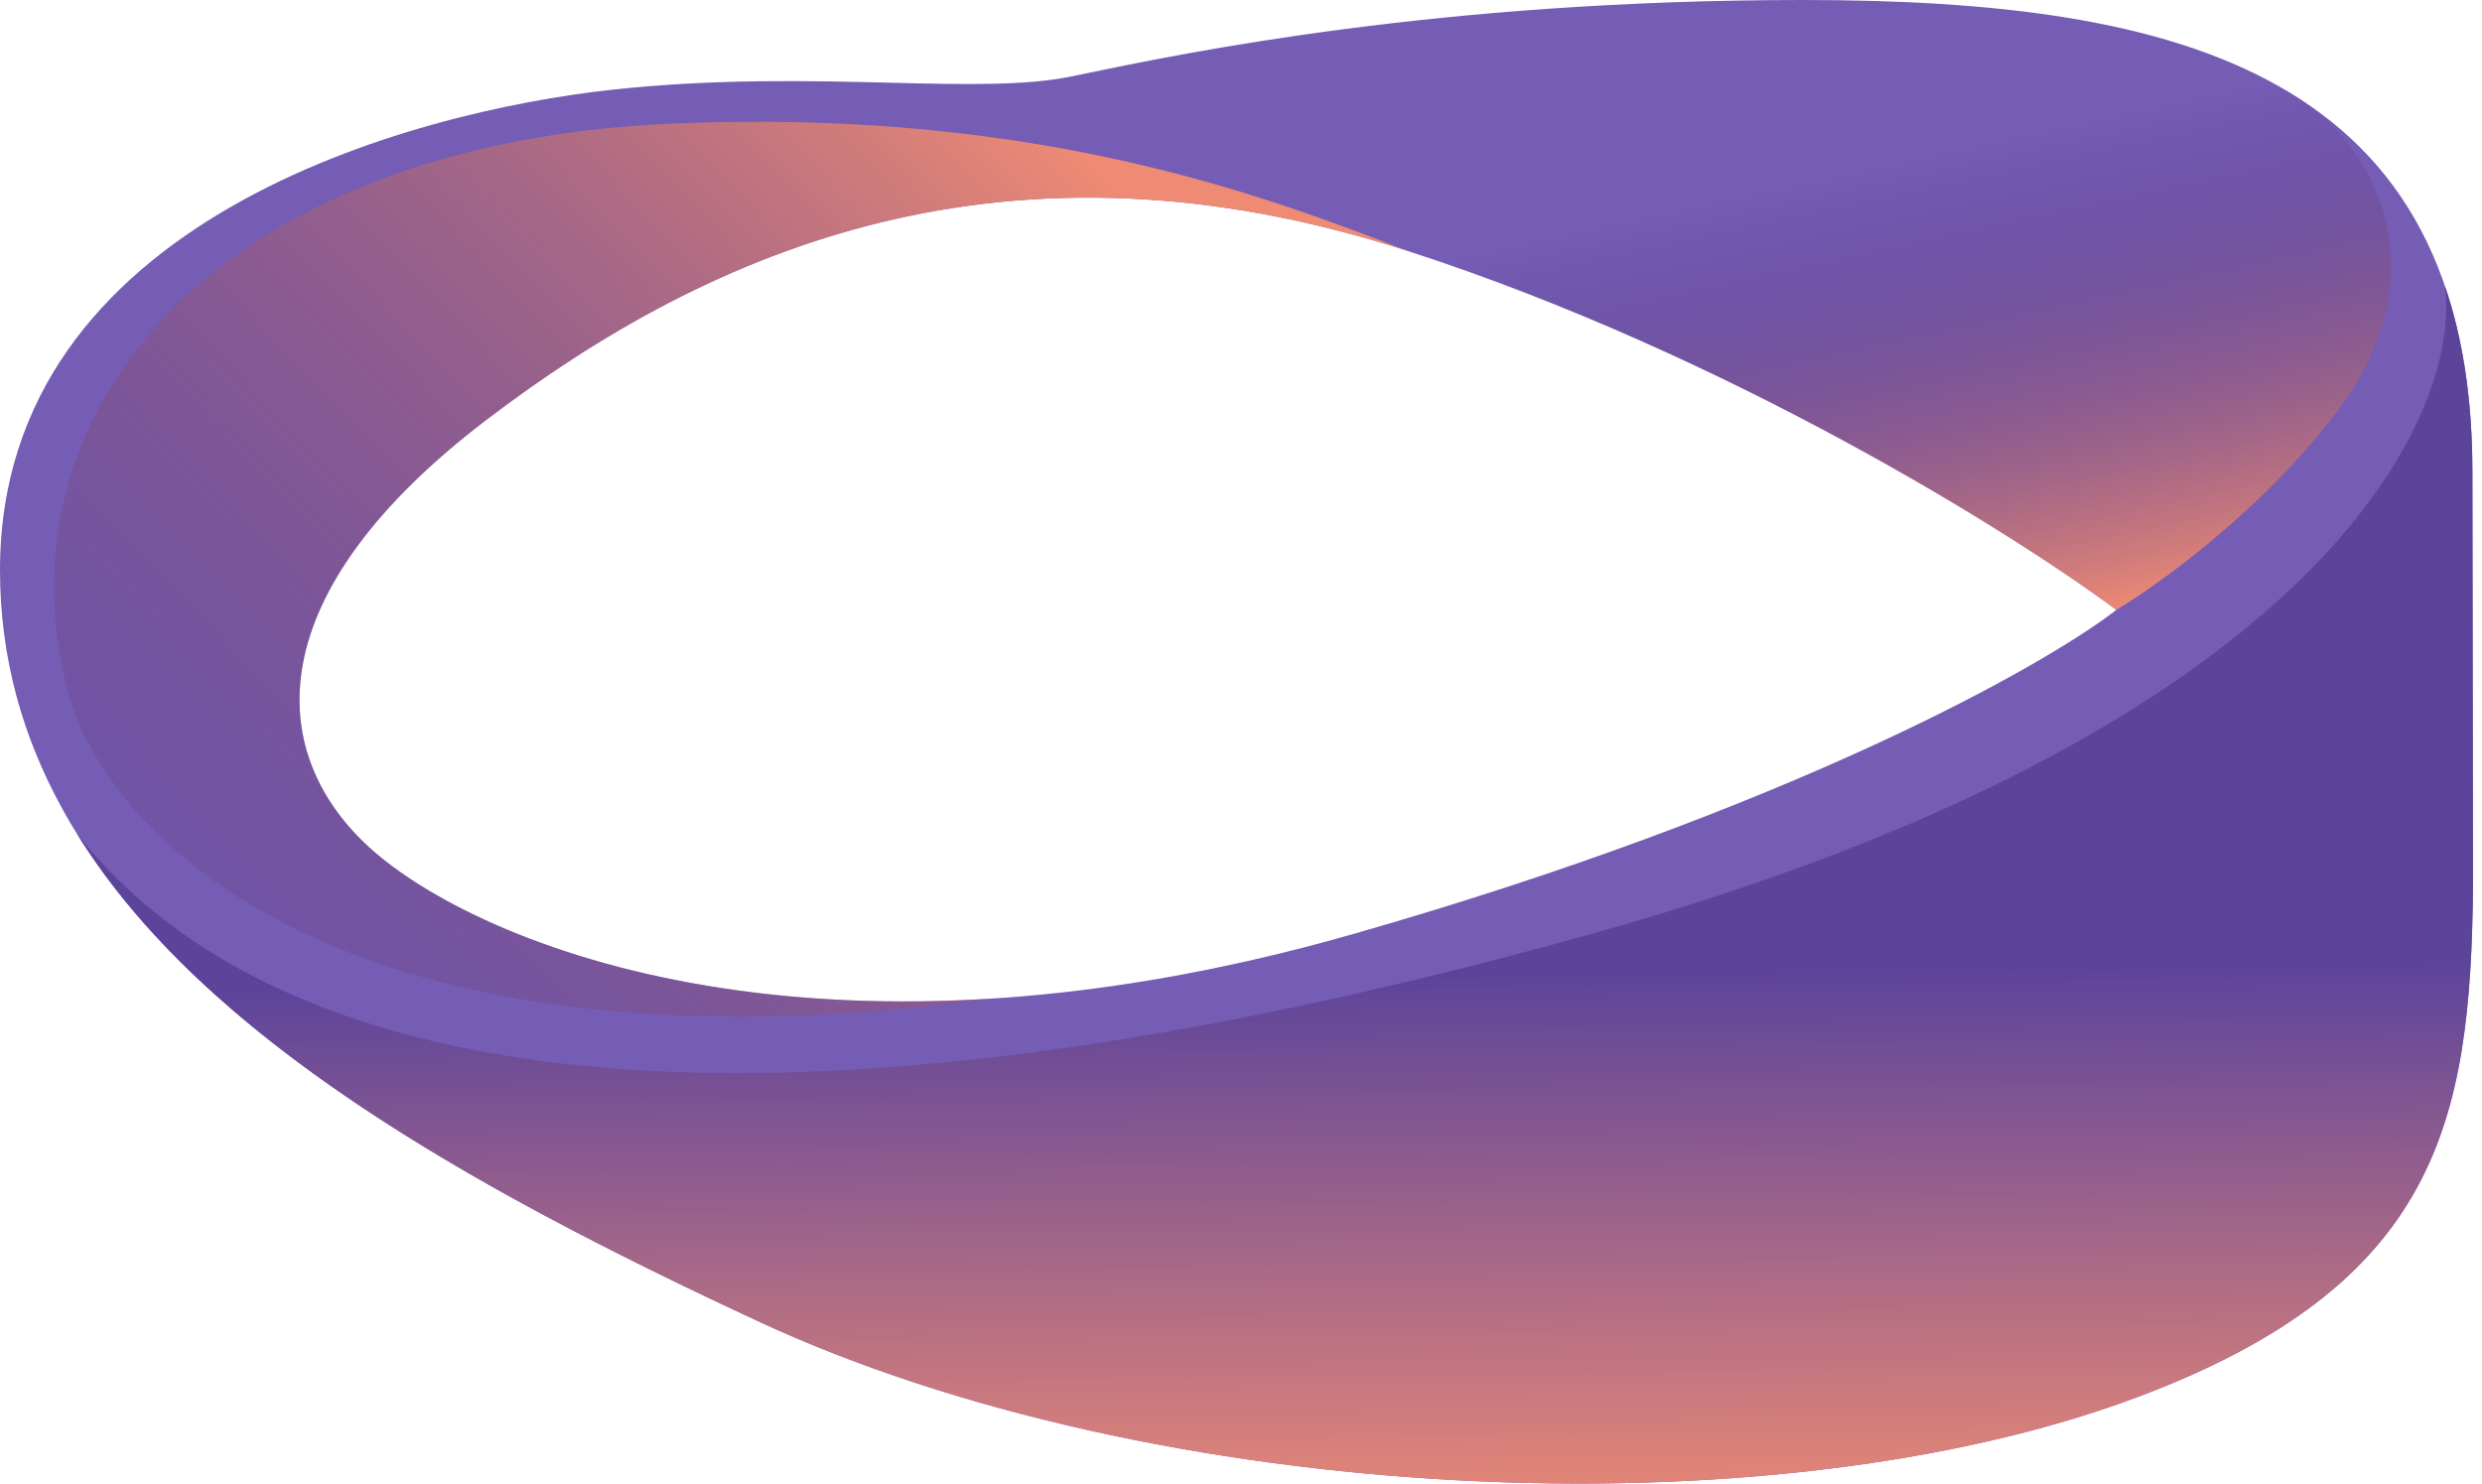
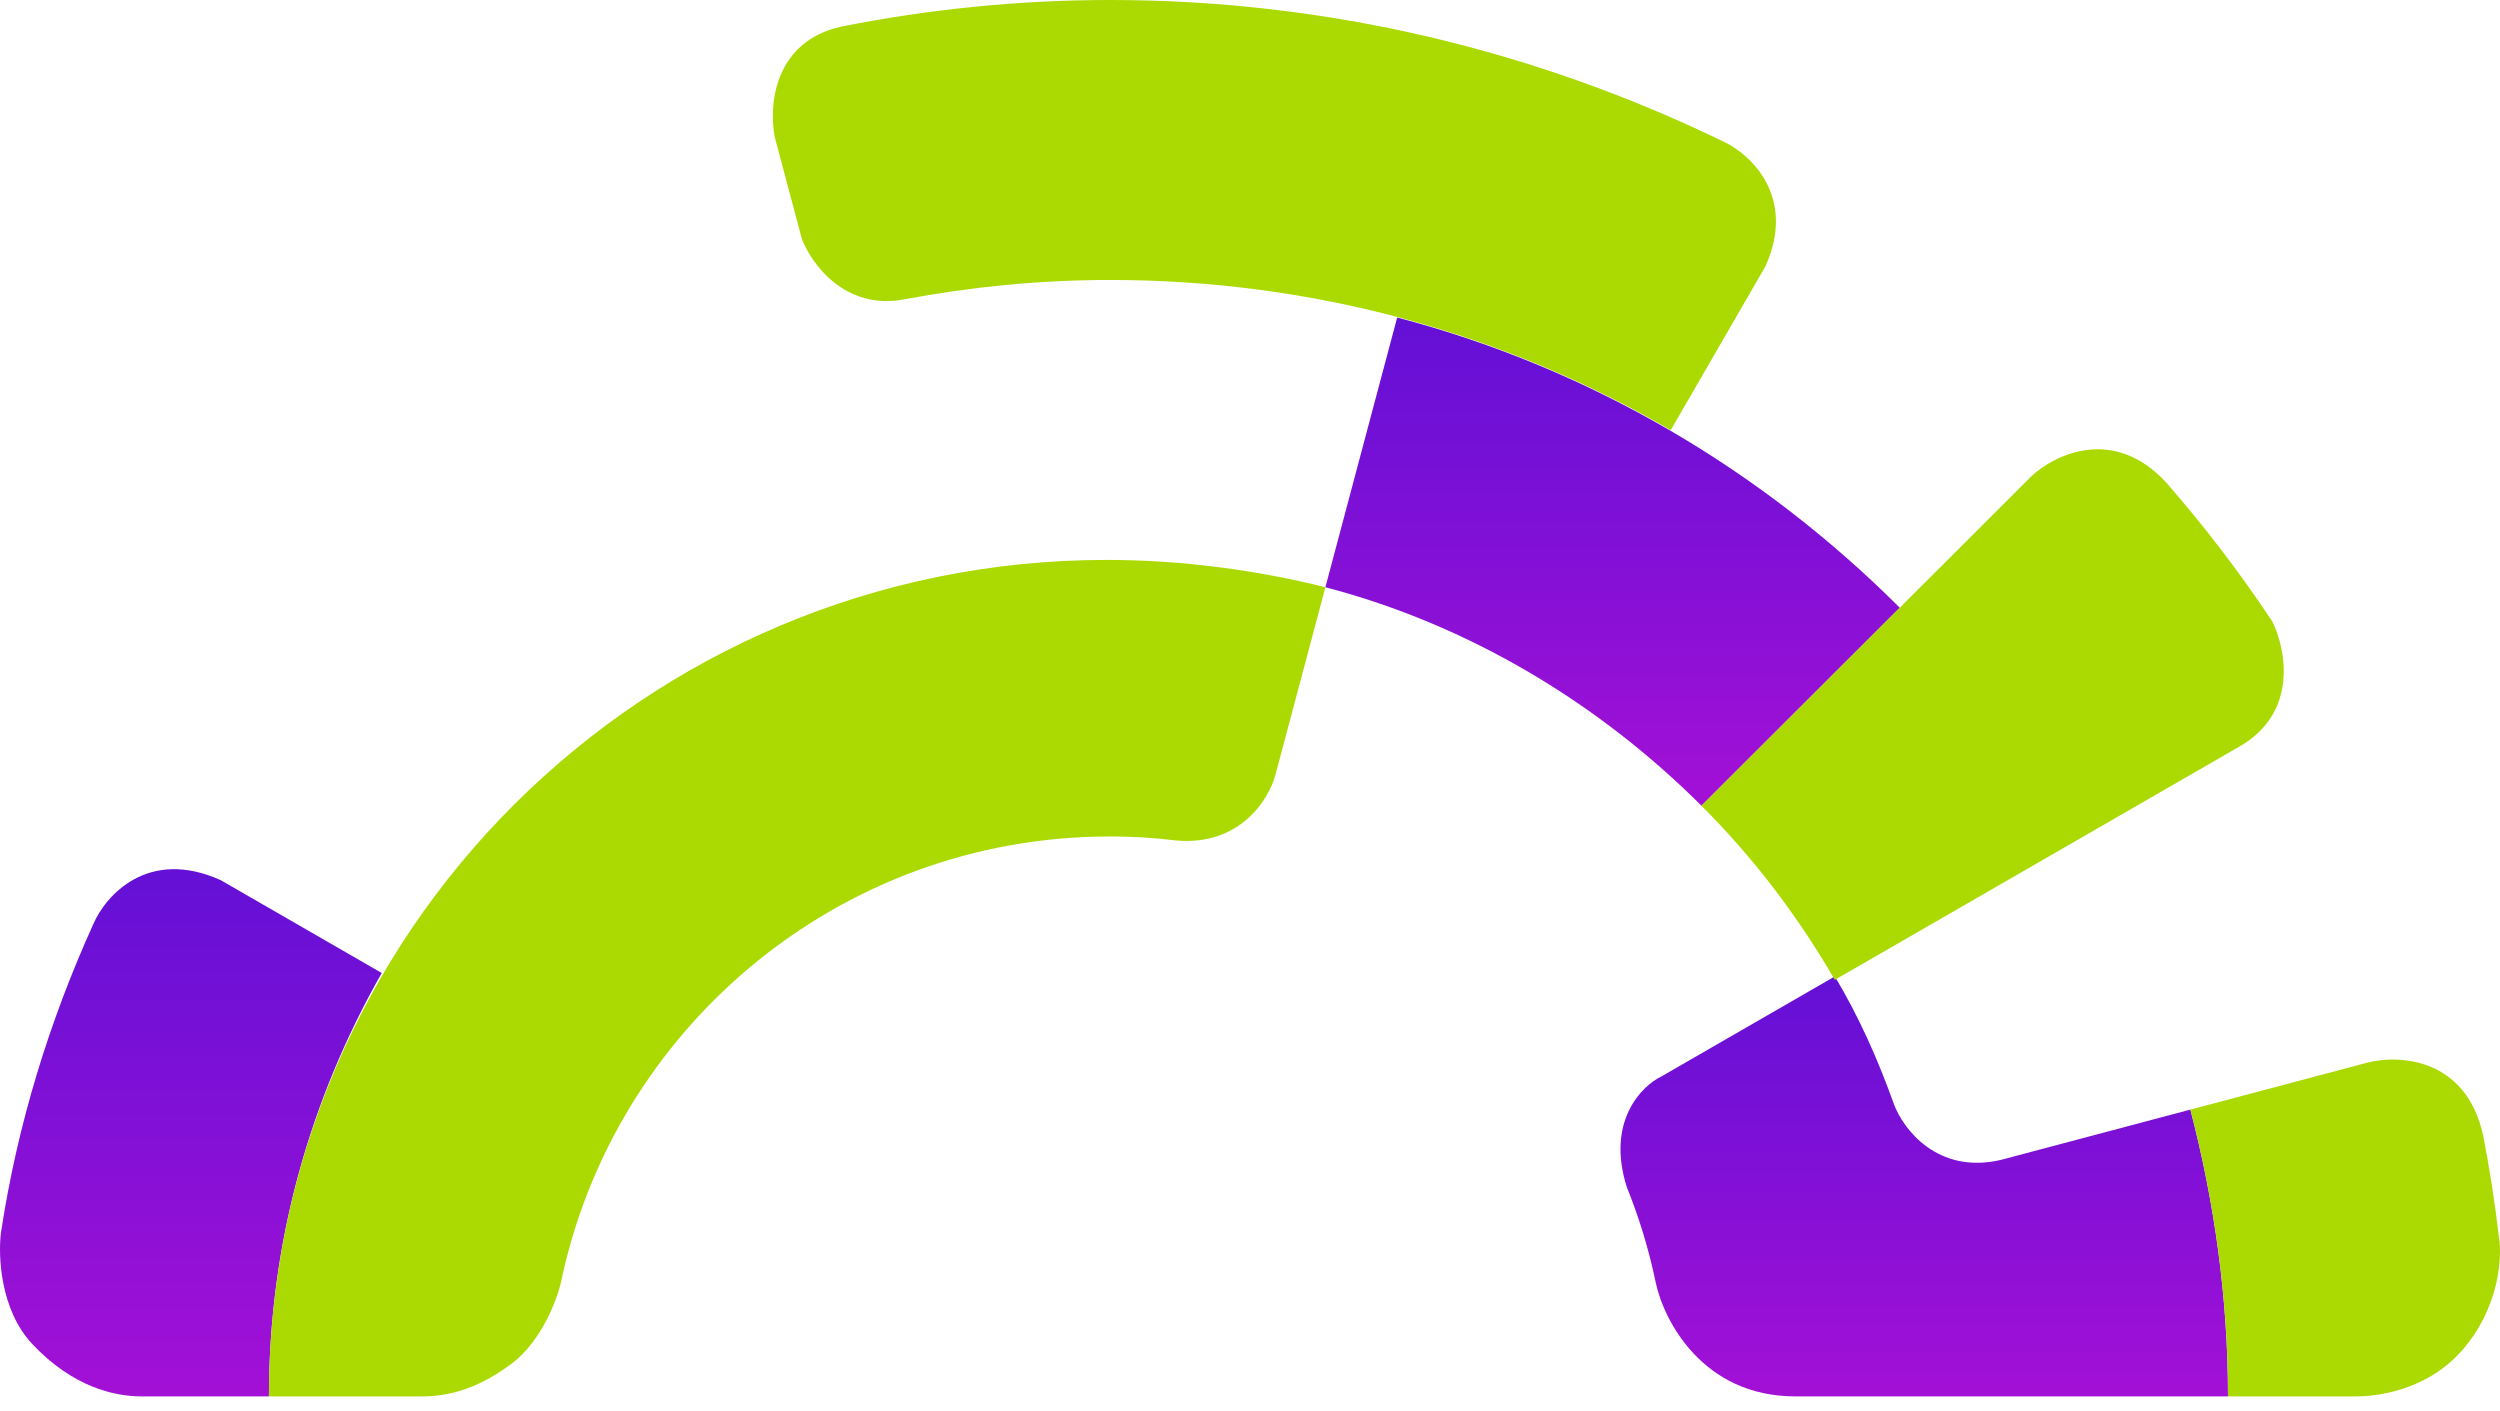
- <svg xmlns="http://www.w3.org/2000/svg" width="184" height="110" viewBox="0 0 184 110" fill="none">
-   <path fill-rule="evenodd" clip-rule="evenodd" d="M158.353 103.626C130.988 113.853 85.623 111.635 56.19 97.958C26.757 84.281 0 68.262 0 42.264C0 16.265 30.649 8.256 45.365 6.654C53.036 5.819 60.013 5.988 65.951 6.132C71.406 6.265 75.984 6.376 79.42 5.668C79.694 5.611 79.986 5.551 80.294 5.487C88.068 3.875 106.759 0 133.664 0C161.637 0 183.286 5.422 183.286 34.994L183.332 65.675C183.169 83.259 180.668 95.286 158.353 103.626ZM156.894 45.221C151.542 49.369 132.74 59.982 100.339 69.248C59.839 80.831 34.541 69.618 27.122 62.594C19.703 55.571 19.216 43.989 36.001 31.174C52.785 18.359 74.677 8.995 104.353 18.606C128.093 26.295 149.272 39.553 156.894 45.221Z" fill="#755CB4" />
-   <path d="M158.355 103.626C130.99 113.853 85.625 111.635 56.192 97.958C34.969 88.096 15.137 77.016 5.725 61.855C18.988 78.613 50.841 87.977 117.977 69.248C171.685 54.265 182.537 30.969 181.249 21.193C182.578 25.076 183.288 29.639 183.288 34.994L183.334 65.675C183.171 83.259 180.67 95.286 158.355 103.626Z" fill="url(#paint0_linear_12161_16639)" />
-   <path fill-rule="evenodd" clip-rule="evenodd" d="M104.352 18.607L104.352 18.606C93.771 14.499 76.619 7.984 49.764 9.167C16.197 10.645 -0.335 30.363 4.987 51.136C7.709 61.763 25.22 80.515 73.451 74.047C48.559 75.61 32.73 67.905 27.121 62.595C19.702 55.572 19.215 43.989 35.999 31.175C52.783 18.36 74.675 8.996 104.352 18.607C104.352 18.607 104.352 18.607 104.352 18.607Z" fill="url(#paint1_linear_12161_16639)" />
-   <path fill-rule="evenodd" clip-rule="evenodd" d="M168.032 5.9C168.969 6.392 169.87 6.922 170.733 7.492C177.59 12.408 179.763 21.533 173.675 29.944C168.324 37.337 160.256 43.21 156.891 45.222L156.891 45.222C156.891 45.222 156.892 45.222 156.892 45.221C149.27 39.553 128.092 26.295 104.351 18.607C103.556 18.349 102.766 18.105 101.982 17.875C105.543 15.551 109.972 13.287 115.418 11.338C137.342 3.491 159.151 1.794 168.032 5.9Z" fill="url(#paint2_linear_12161_16639)" />
+ <svg xmlns="http://www.w3.org/2000/svg" width="140" height="79" viewBox="0 0 140 79" fill="none">
+   <path d="M124.767 78.198H109.067H100.541C95.331 78.198 93.151 73.921 92.712 71.782C92.33 69.948 91.788 68.175 91.101 66.478C89.94 62.816 91.915 60.817 93.047 60.276L102.749 54.681C104.086 56.907 105.164 59.327 106.058 61.828C106.571 63.212 108.486 65.776 112.036 64.958L122.661 62.137C124.001 67.299 124.767 72.653 124.767 78.198Z" fill="url(#paint0_linear_3907_2236)" />
+   <path fill-rule="evenodd" clip-rule="evenodd" d="M106.387 34.032C98.728 26.384 89.155 20.648 78.242 17.78L74.221 32.885C82.263 34.988 89.538 39.385 95.282 45.121L106.387 34.032Z" fill="url(#paint1_linear_3907_2236)" />
+   <path d="M21.378 54.489C17.357 61.564 15.059 69.594 15.059 78.198H7.922C6.394 78.198 4.066 77.667 1.811 75.269C0.006 73.351 -0.112 70.305 0.055 69.021C0.976 62.949 2.776 57.156 5.23 51.739C5.909 50.158 8.286 47.454 12.36 49.289L21.378 54.489Z" fill="url(#paint2_linear_3907_2236)" />
+   <path d="M124.768 78.198C124.768 72.653 124.002 67.3 122.662 62.138L132.554 59.512C134.318 59.049 138.087 59.213 139.055 63.572C139.421 65.456 139.719 67.374 139.946 69.312C140.125 70.426 139.961 73.25 137.865 75.633C135.77 78.016 132.772 78.198 131.972 78.198H124.768Z" fill="#ABDA02" />
+   <path d="M95.282 45.121L113.766 26.663C115.056 25.453 118.373 23.83 121.312 27.027C123.441 29.468 125.427 32.053 127.248 34.801C128.014 36.341 128.721 39.896 125.424 41.797L102.749 54.872C100.643 51.239 98.154 47.989 95.282 45.121Z" fill="#ABDA02" />
+   <path d="M93.559 24.091C84.369 18.737 73.647 15.678 62.159 15.678C58.22 15.678 54.377 16.063 50.63 16.765C47.312 17.389 45.429 14.761 44.902 13.368L43.393 7.701C43.041 5.978 43.296 2.322 47.138 1.484C51.991 0.52 57.075 0 62.159 0C74.396 0 86.062 2.852 96.539 7.941C98.043 8.647 100.614 11.03 98.867 14.911L93.559 24.091Z" fill="#ABDA02" />
+   <path d="M61.968 31.355C66.18 31.355 70.392 31.929 74.222 32.885L71.429 43.374C71.069 44.744 69.445 47.4 65.836 47.064C64.648 46.916 63.422 46.842 62.159 46.842C46.934 46.842 34.34 57.646 31.405 71.855C31.169 72.848 30.287 75.139 28.658 76.359C26.62 77.885 24.947 78.198 23.637 78.198H15.06C15.06 52.195 36.12 31.355 61.968 31.355Z" fill="#ABDA02" />
  <defs>
-     <linearGradient id="paint0_linear_12161_16639" x1="170.031" y1="113.113" x2="169.519" y2="71.629" gradientUnits="userSpaceOnUse">
-       <stop stop-color="#EF8B74" />
-       <stop offset="1" stop-color="#5D449B" />
+     <linearGradient id="paint0_linear_3907_2236" x1="107.757" y1="54.681" x2="107.757" y2="78.198" gradientUnits="userSpaceOnUse">
+       <stop stop-color="#6410D6" />
+       <stop offset="1" stop-color="#A310D6" />
    </linearGradient>
-     <linearGradient id="paint1_linear_12161_16639" x1="88.286" y1="19.406" x2="8.124" y2="96.08" gradientUnits="userSpaceOnUse">
-       <stop stop-color="#EF8B74" />
-       <stop offset="1" stop-color="#381F74" stop-opacity="0" />
+     <linearGradient id="paint1_linear_3907_2236" x1="90.304" y1="17.78" x2="90.304" y2="45.121" gradientUnits="userSpaceOnUse">
+       <stop stop-color="#6410D6" />
+       <stop offset="1" stop-color="#A310D6" />
    </linearGradient>
-     <linearGradient id="paint2_linear_12161_16639" x1="176.434" y1="41.252" x2="168.83" y2="6.075" gradientUnits="userSpaceOnUse">
-       <stop stop-color="#EF8B74" />
-       <stop offset="1" stop-color="#381F74" stop-opacity="0" />
+     <linearGradient id="paint2_linear_3907_2236" x1="10.689" y1="48.674" x2="10.689" y2="78.198" gradientUnits="userSpaceOnUse">
+       <stop stop-color="#6410D6" />
+       <stop offset="1" stop-color="#A310D6" />
    </linearGradient>
  </defs>
</svg>
